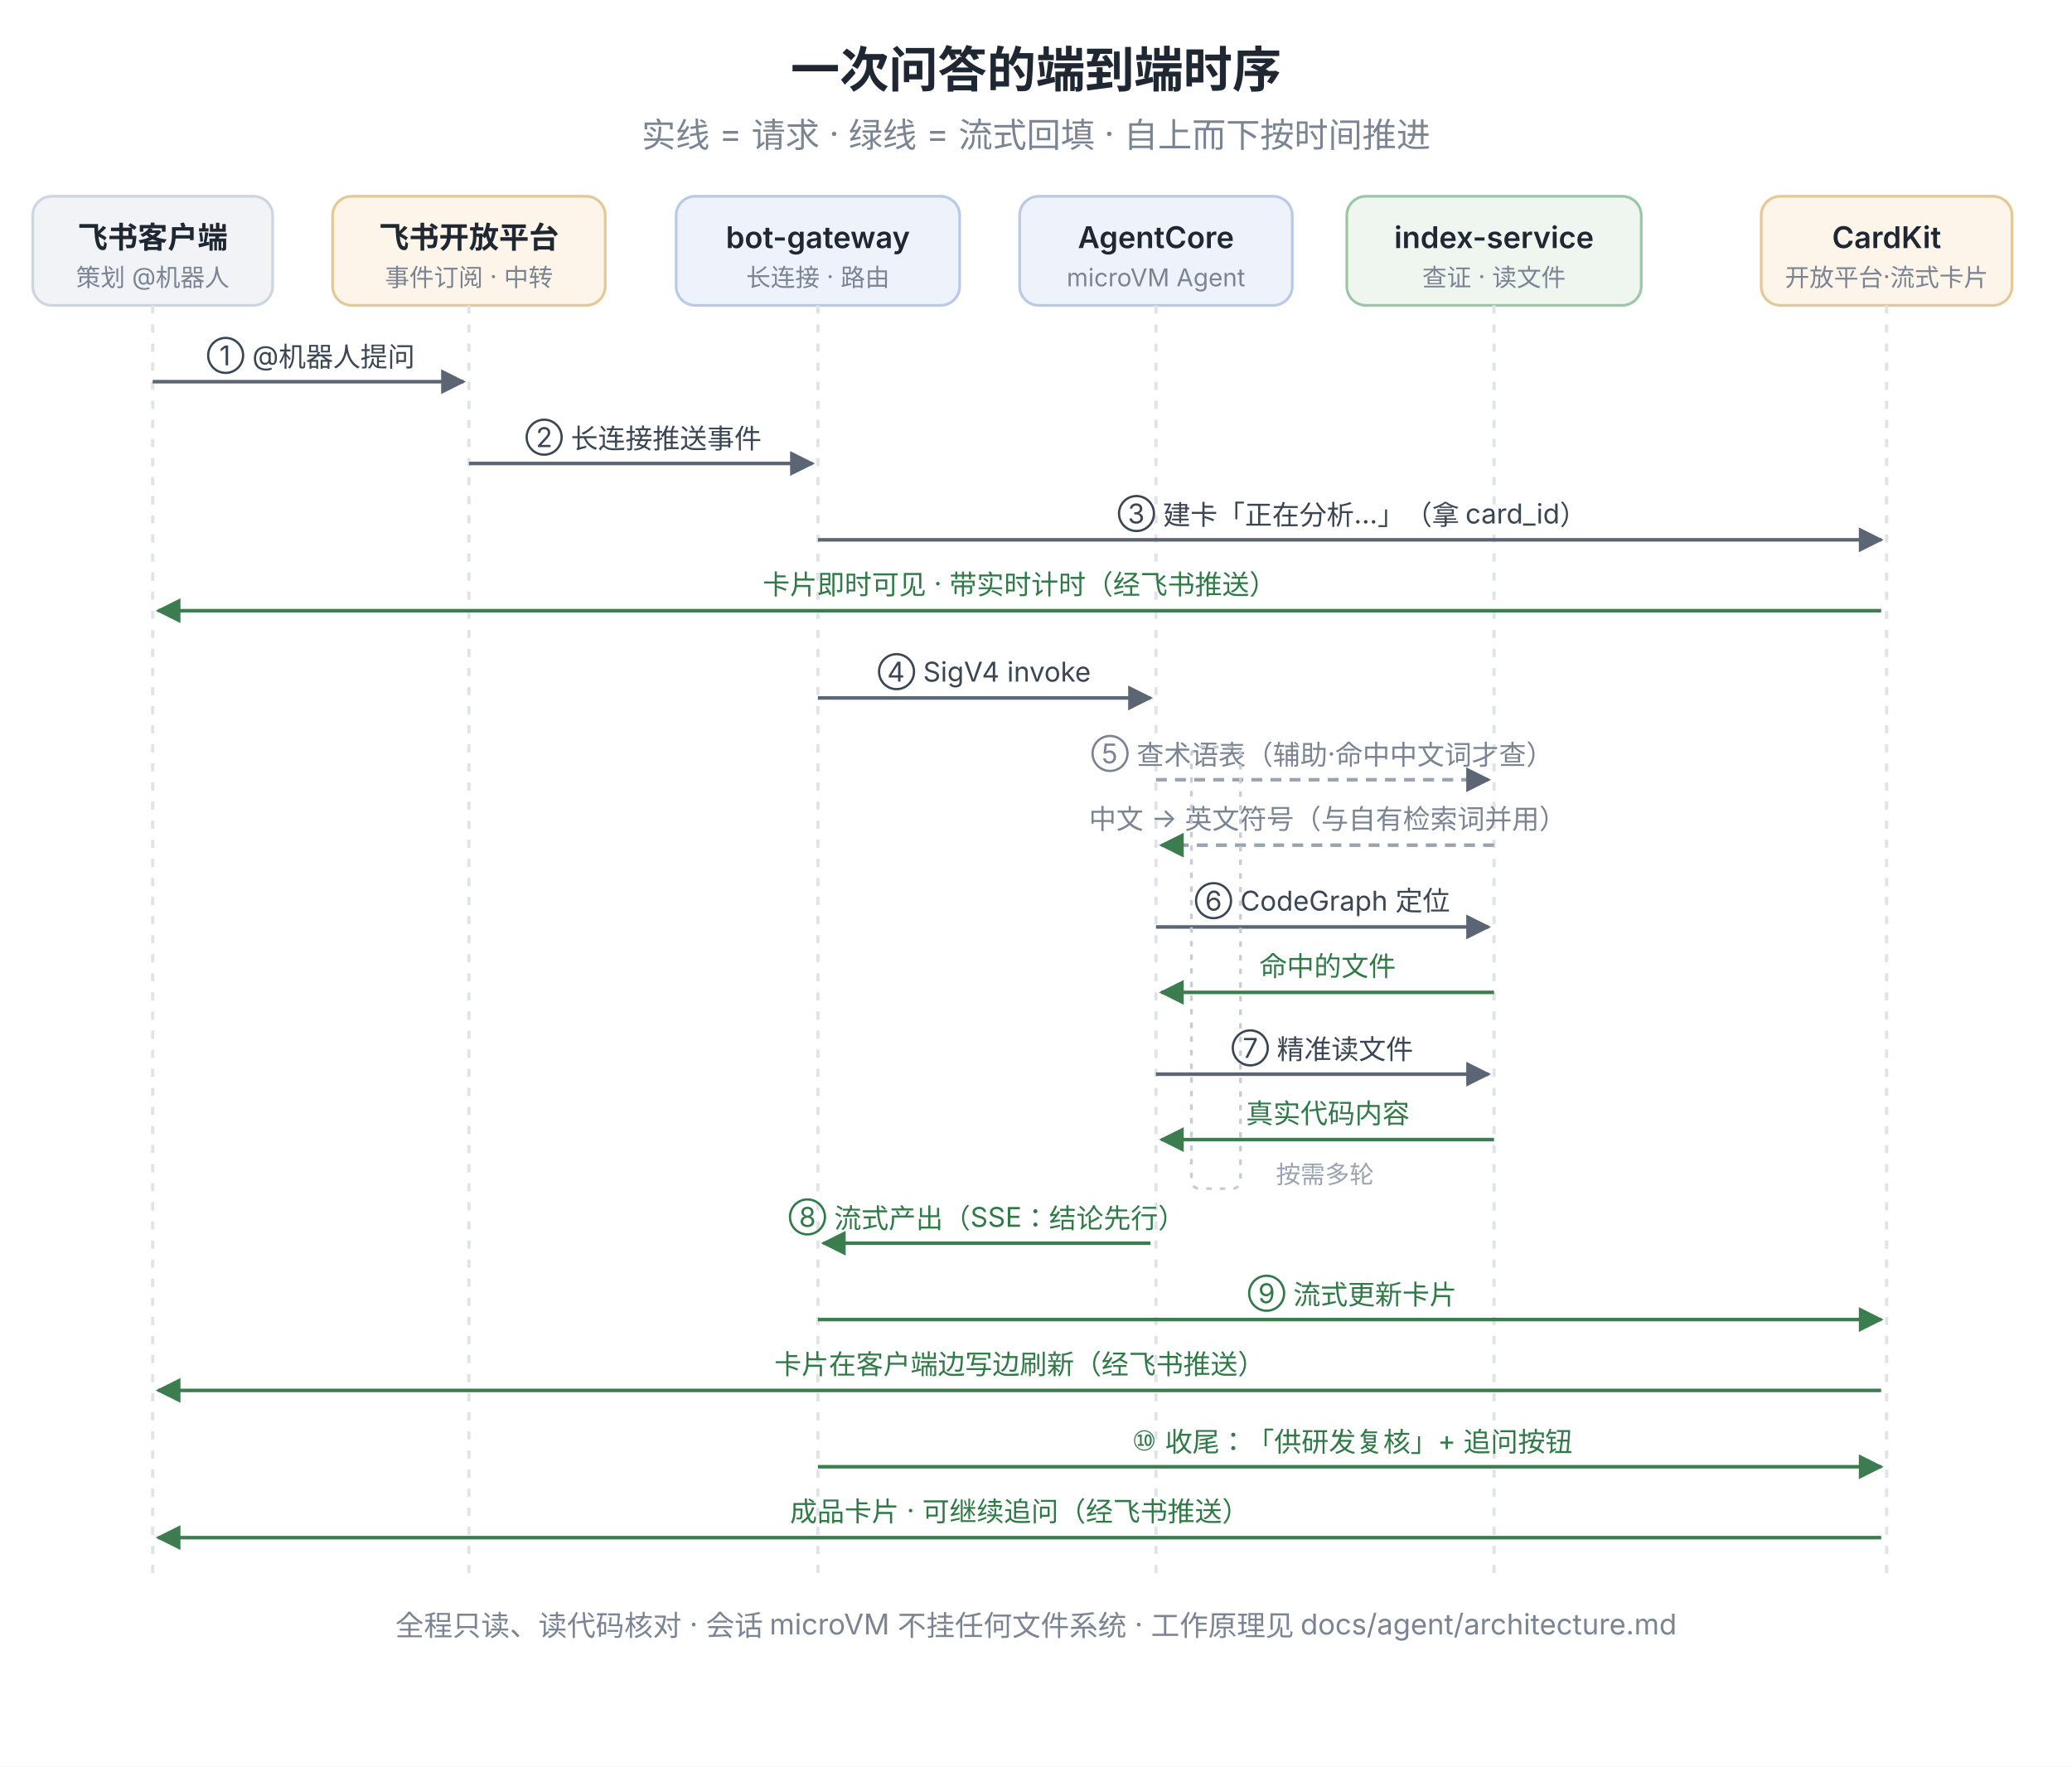
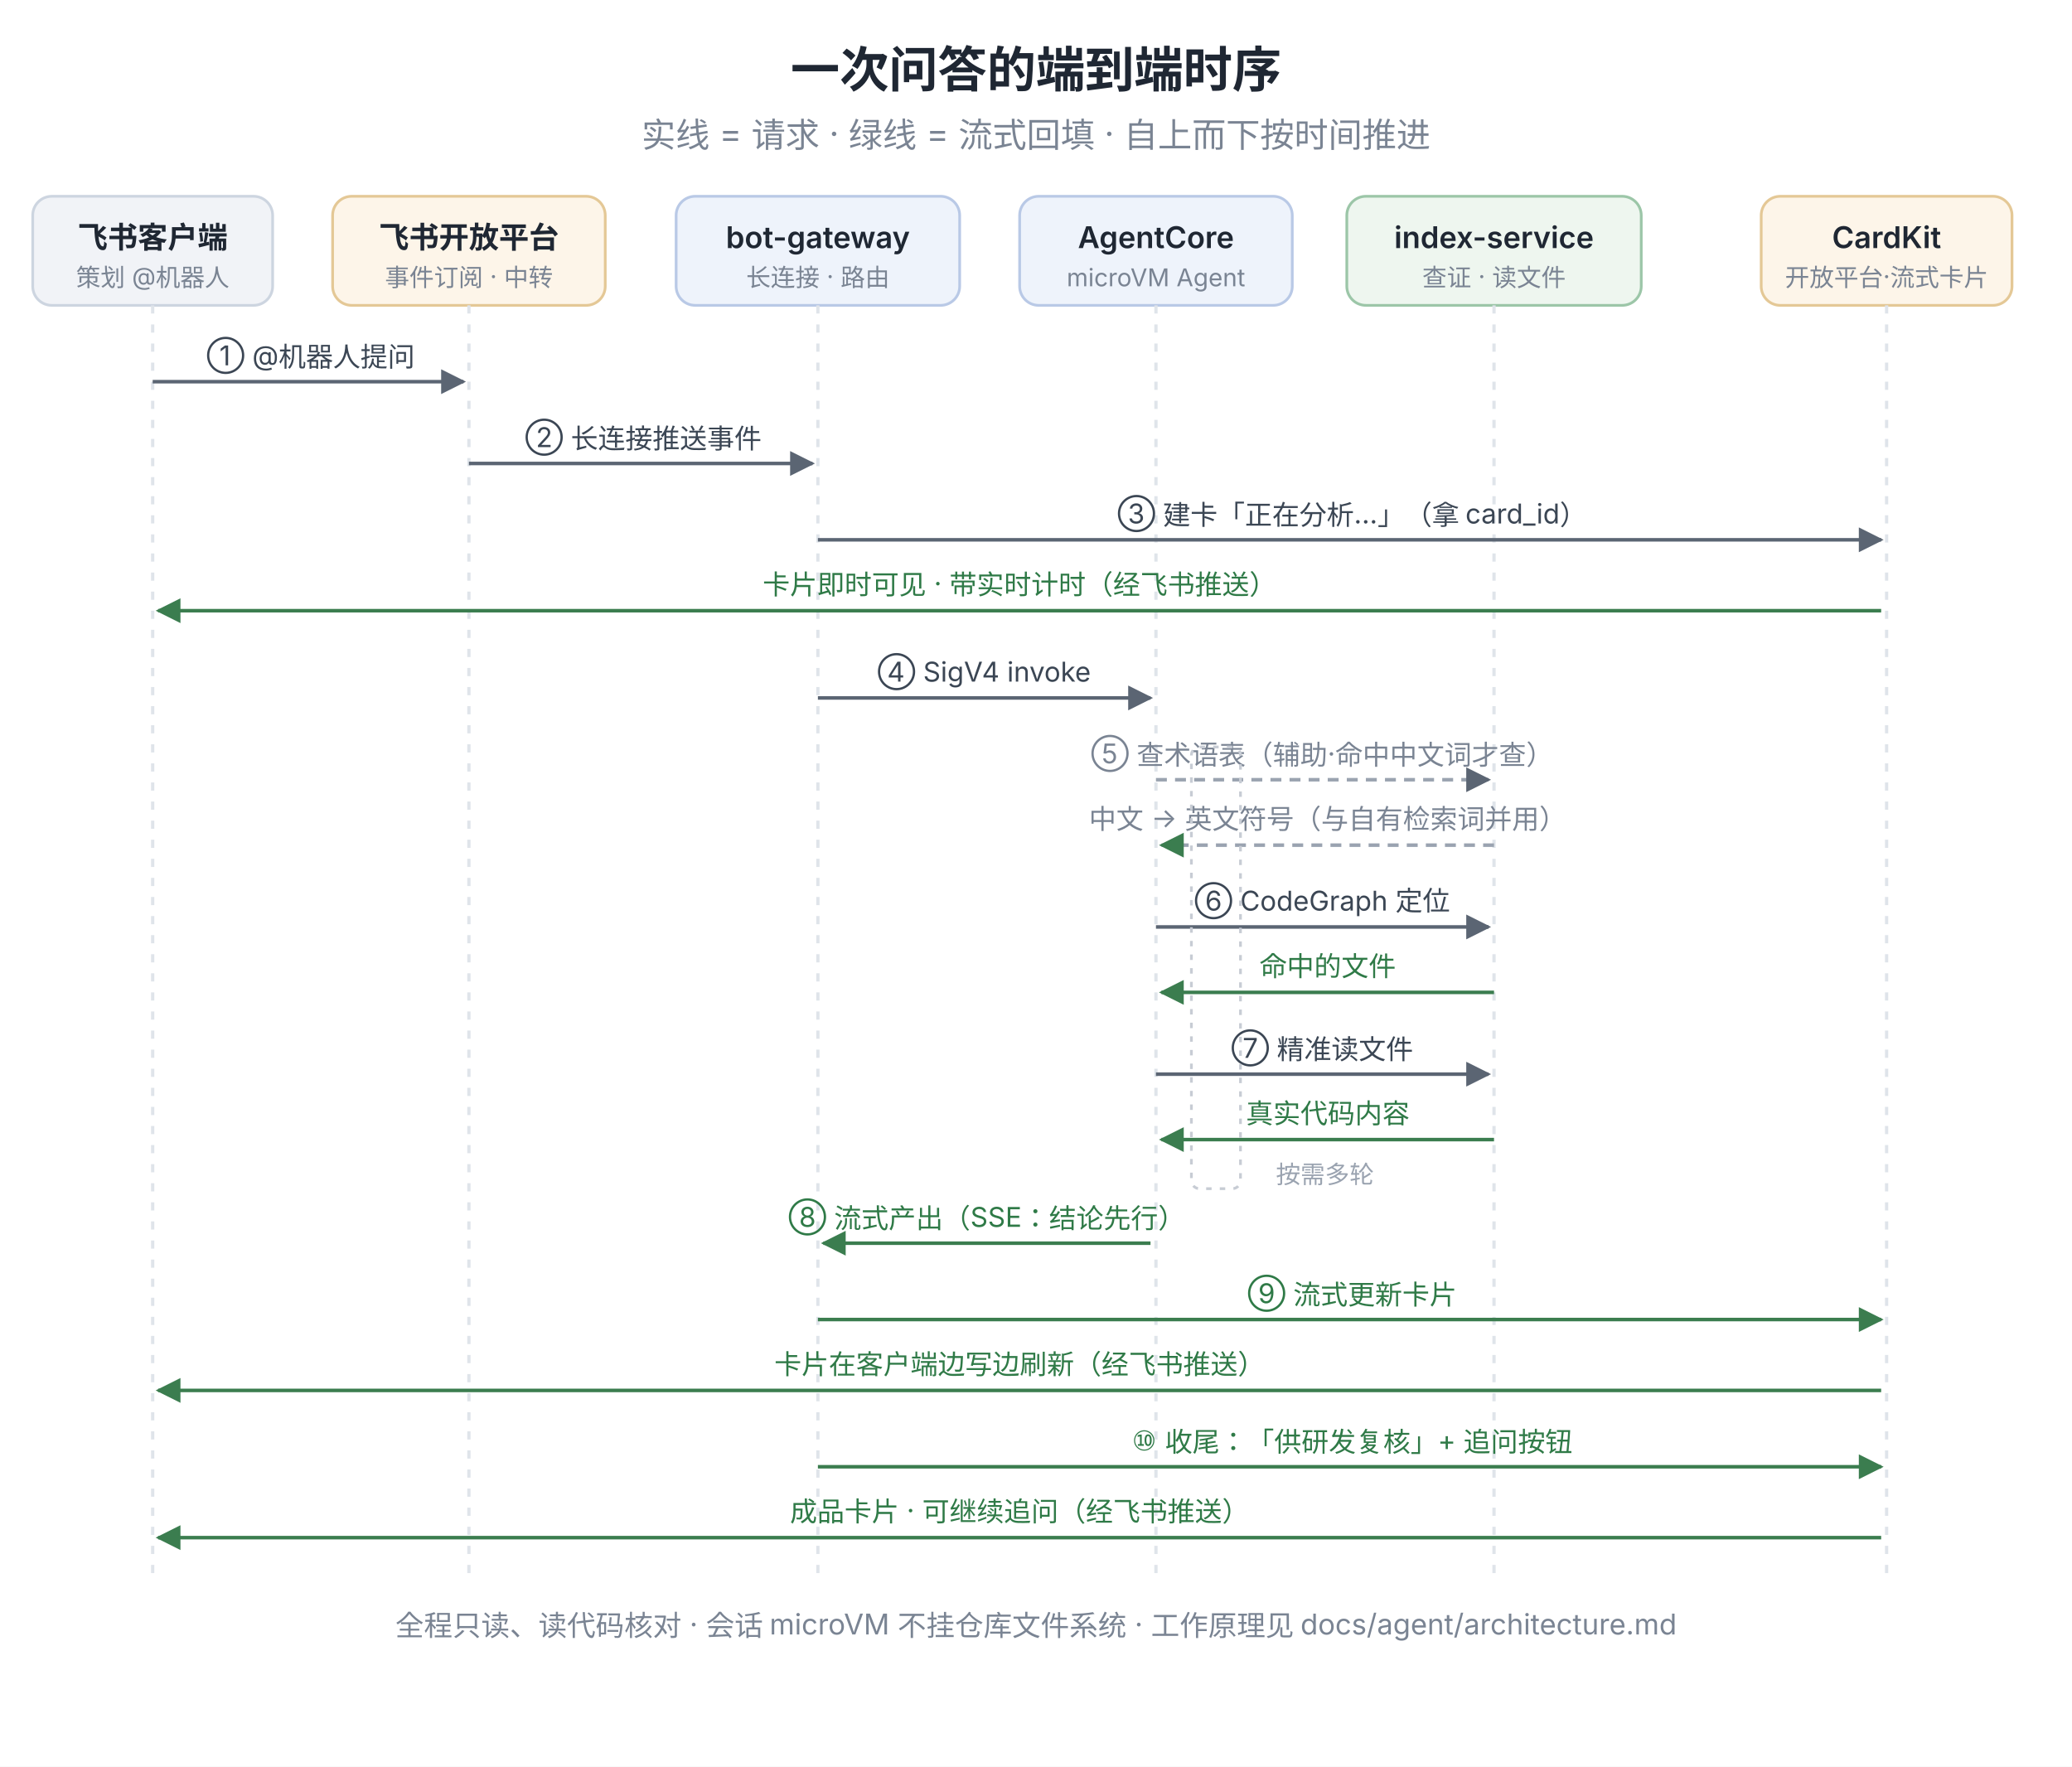
<svg xmlns="http://www.w3.org/2000/svg" width="760" height="648" viewBox="0 0 760 648" font-family="-apple-system, BlinkMacSystemFont, 'Segoe UI', 'PingFang SC', 'Microsoft YaHei', sans-serif">
  <defs>
    <marker id="arrow" viewBox="0 0 10 10" refX="9" refY="5" markerWidth="7" markerHeight="7" orient="auto-start-reverse">
      <path d="M0,0 L10,5 L0,10 z" fill="#5b6573" />
    </marker>
    <marker id="arrowback" viewBox="0 0 10 10" refX="9" refY="5" markerWidth="7" markerHeight="7" orient="auto-start-reverse">
      <path d="M0,0 L10,5 L0,10 z" fill="#3b7d4f" />
    </marker>
  </defs>
  <rect x="0" y="0" width="760" height="648" fill="#ffffff" />
  <text x="380" y="32" text-anchor="middle" font-size="18" font-weight="700" fill="#1f2733">一次问答的端到端时序</text>
  <text x="380" y="54" text-anchor="middle" font-size="12.5" fill="#7a8493">实线 = 请求 · 绿线 = 流式回填 · 自上而下按时间推进</text>
  <g font-size="11" font-weight="600" fill="#1f2733" text-anchor="middle">
    <rect x="12" y="72" width="88" height="40" rx="7" fill="#f1f3f7" stroke="#cdd5e0" />
    <text x="56" y="91">飞书客户端</text>
    <text x="56" y="105" font-size="9" font-weight="400" fill="#7a8493">策划 @机器人</text>
    <rect x="122" y="72" width="100" height="40" rx="7" fill="#fdf5e9" stroke="#e4c896" />
    <text x="172" y="91">飞书开放平台</text>
    <text x="172" y="105" font-size="9" font-weight="400" fill="#7a8493">事件订阅 · 中转</text>
    <rect x="248" y="72" width="104" height="40" rx="7" fill="#eef3fb" stroke="#b9c9e6" />
    <text x="300" y="91">bot-gateway</text>
    <text x="300" y="105" font-size="9" font-weight="400" fill="#7a8493">长连接 · 路由</text>
    <rect x="374" y="72" width="100" height="40" rx="7" fill="#eef3fb" stroke="#b9c9e6" />
    <text x="424" y="91">AgentCore</text>
    <text x="424" y="105" font-size="9" font-weight="400" fill="#7a8493">microVM Agent</text>
    <rect x="494" y="72" width="108" height="40" rx="7" fill="#eef6ef" stroke="#9cc6a8" />
    <text x="548" y="91">index-service</text>
    <text x="548" y="105" font-size="9" font-weight="400" fill="#7a8493">查证 · 读文件</text>
    <rect x="646" y="72" width="92" height="40" rx="7" fill="#fdf5e9" stroke="#e4c896" />
    <text x="692" y="91">CardKit</text>
    <text x="692" y="105" font-size="9" font-weight="400" fill="#7a8493">开放平台·流式卡片</text>
  </g>
  <g stroke="#dfe4ea" stroke-width="1.2" stroke-dasharray="3,4">
    <line x1="56" y1="112" x2="56" y2="578" />
    <line x1="172" y1="112" x2="172" y2="578" />
    <line x1="300" y1="112" x2="300" y2="578" />
    <line x1="424" y1="112" x2="424" y2="578" />
    <line x1="548" y1="112" x2="548" y2="578" />
    <line x1="692" y1="112" x2="692" y2="578" />
  </g>
  <g font-size="10" fill="#3b4654">
    <line x1="56" y1="140" x2="170" y2="140" stroke="#5b6573" stroke-width="1.3" marker-end="url(#arrow)" />
    <text x="114" y="134" text-anchor="middle">① @机器人提问</text>
    <line x1="172" y1="170" x2="298" y2="170" stroke="#5b6573" stroke-width="1.3" marker-end="url(#arrow)" />
    <text x="236" y="164" text-anchor="middle">② 长连接推送事件</text>
    <line x1="300" y1="198" x2="690" y2="198" stroke="#5b6573" stroke-width="1.3" marker-end="url(#arrow)" />
    <text x="496" y="192" text-anchor="middle">③ 建卡「正在分析…」（拿 card_id）</text>
    <line x1="690" y1="224" x2="58" y2="224" stroke="#3b7d4f" stroke-width="1.3" marker-end="url(#arrowback)" />
    <text x="374" y="218" text-anchor="middle" fill="#2f7a47">卡片即时可见 · 带实时计时（经飞书推送）</text>
    <line x1="300" y1="256" x2="422" y2="256" stroke="#5b6573" stroke-width="1.3" marker-end="url(#arrow)" />
    <text x="361" y="250" text-anchor="middle">④ SigV4 invoke</text>
    <line x1="424" y1="286" x2="546" y2="286" stroke="#9aa3b0" stroke-width="1.3" stroke-dasharray="4,3" marker-end="url(#arrow)" />
    <text x="485" y="280" text-anchor="middle" fill="#7a8493">⑤ 查术语表（辅助·命中中文词才查）</text>
    <line x1="548" y1="310" x2="426" y2="310" stroke="#9aa3b0" stroke-width="1.3" stroke-dasharray="4,3" marker-end="url(#arrowback)" />
    <text x="487" y="304" text-anchor="middle" fill="#7a8493">中文 → 英文符号（与自有检索词并用）</text>
    <line x1="424" y1="340" x2="546" y2="340" stroke="#5b6573" stroke-width="1.3" marker-end="url(#arrow)" />
    <text x="485" y="334" text-anchor="middle">⑥ CodeGraph 定位</text>
    <line x1="548" y1="364" x2="426" y2="364" stroke="#3b7d4f" stroke-width="1.3" marker-end="url(#arrowback)" />
    <text x="487" y="358" text-anchor="middle" fill="#2f7a47">命中的文件</text>
    <line x1="424" y1="394" x2="546" y2="394" stroke="#5b6573" stroke-width="1.3" marker-end="url(#arrow)" />
    <text x="485" y="388" text-anchor="middle">⑦ 精准读文件</text>
    <line x1="548" y1="418" x2="426" y2="418" stroke="#3b7d4f" stroke-width="1.3" marker-end="url(#arrowback)" />
    <text x="487" y="412" text-anchor="middle" fill="#2f7a47">真实代码内容</text>
    <rect x="437" y="274" width="18" height="162" rx="3" fill="none" stroke="#c7ccd4" stroke-width="1" stroke-dasharray="2,3" />
    <text x="486" y="434" text-anchor="middle" font-size="9" fill="#9aa3b0">按需多轮</text>
    <line x1="422" y1="456" x2="302" y2="456" stroke="#3b7d4f" stroke-width="1.3" marker-end="url(#arrowback)" />
    <text x="362" y="450" text-anchor="middle" fill="#2f7a47">⑧ 流式产出（SSE：结论先行）</text>
    <line x1="300" y1="484" x2="690" y2="484" stroke="#3b7d4f" stroke-width="1.3" marker-end="url(#arrowback)" />
    <text x="496" y="478" text-anchor="middle" fill="#2f7a47">⑨ 流式更新卡片</text>
    <line x1="690" y1="510" x2="58" y2="510" stroke="#3b7d4f" stroke-width="1.3" marker-end="url(#arrowback)" />
    <text x="374" y="504" text-anchor="middle" fill="#2f7a47">卡片在客户端边写边刷新（经飞书推送）</text>
    <line x1="300" y1="538" x2="690" y2="538" stroke="#3b7d4f" stroke-width="1.3" marker-end="url(#arrowback)" />
    <text x="496" y="532" text-anchor="middle" fill="#2f7a47">⑩ 收尾：「供研发复核」+ 追问按钮</text>
    <line x1="690" y1="564" x2="58" y2="564" stroke="#3b7d4f" stroke-width="1.3" marker-end="url(#arrowback)" />
    <text x="374" y="558" text-anchor="middle" fill="#2f7a47">成品卡片 · 可继续追问（经飞书推送）</text>
  </g>
-   <text x="380" y="600" text-anchor="middle" font-size="10.5" fill="#7a8493">全程只读、读代码核对 · 会话 microVM 不挂任何文件系统 · 工作原理见 docs/agent/architecture.md</text>
+   <text x="380" y="600" text-anchor="middle" font-size="10.5" fill="#7a8493">全程只读、读代码核对 · 会话 microVM 不挂仓库文件系统 · 工作原理见 docs/agent/architecture.md</text>
</svg>
